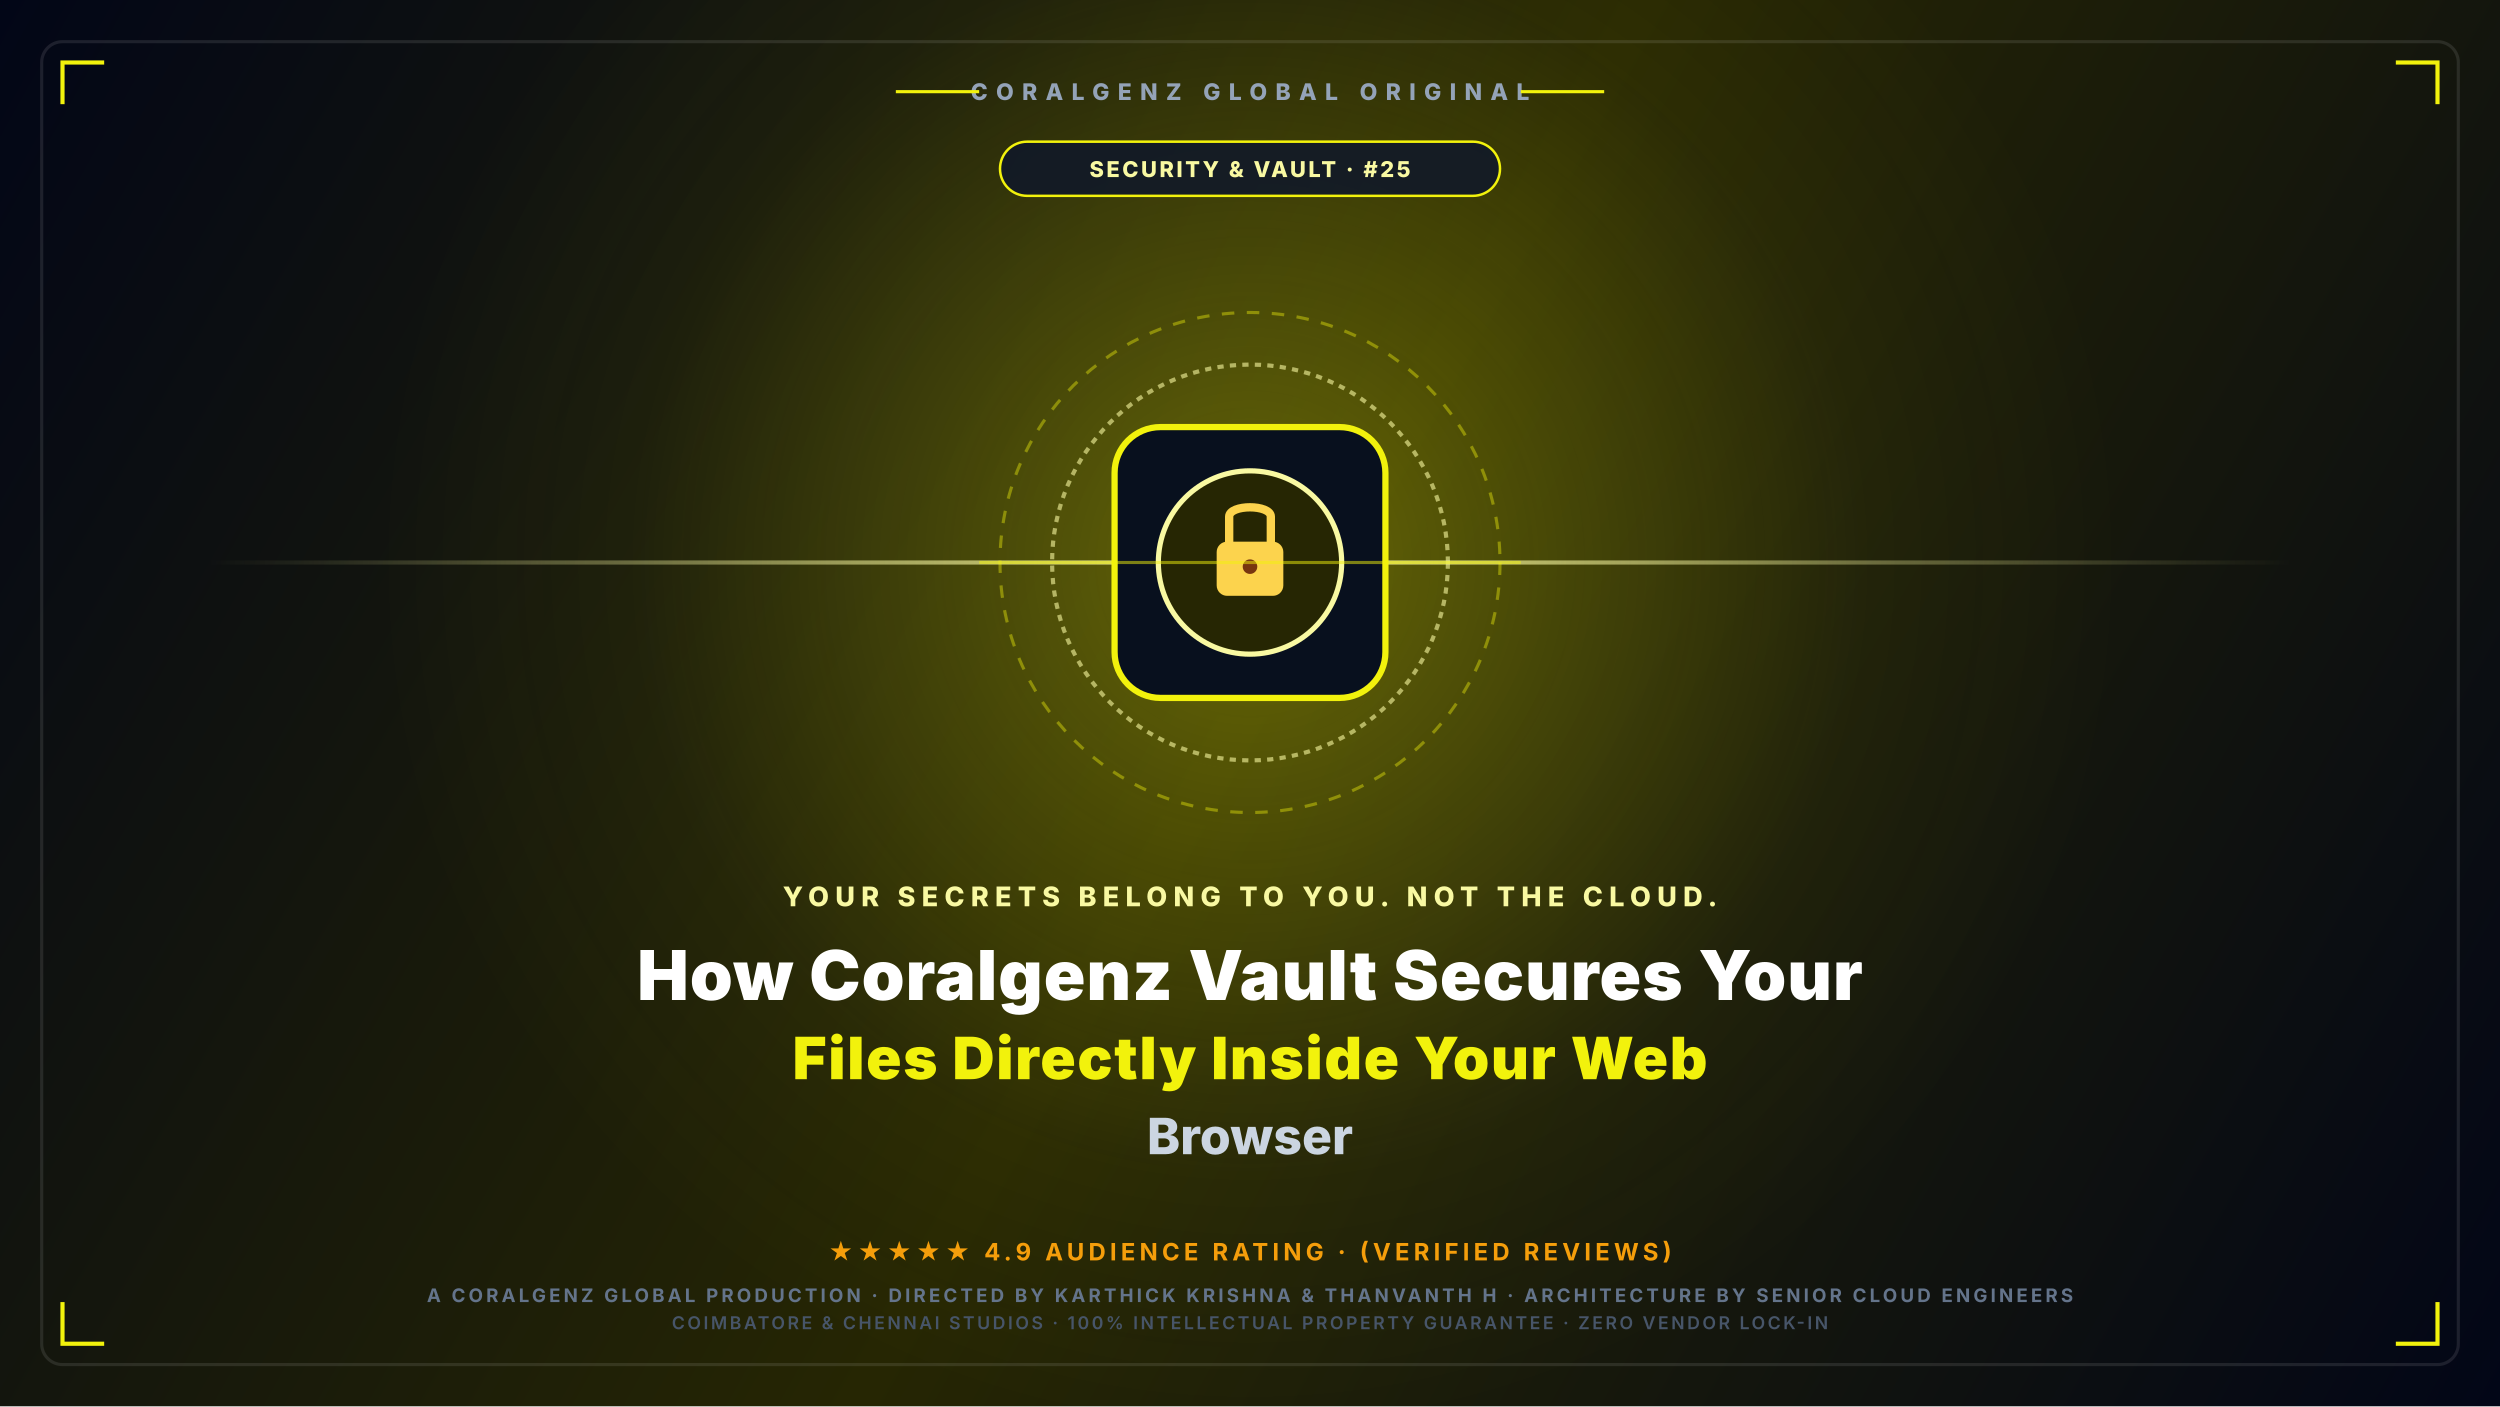
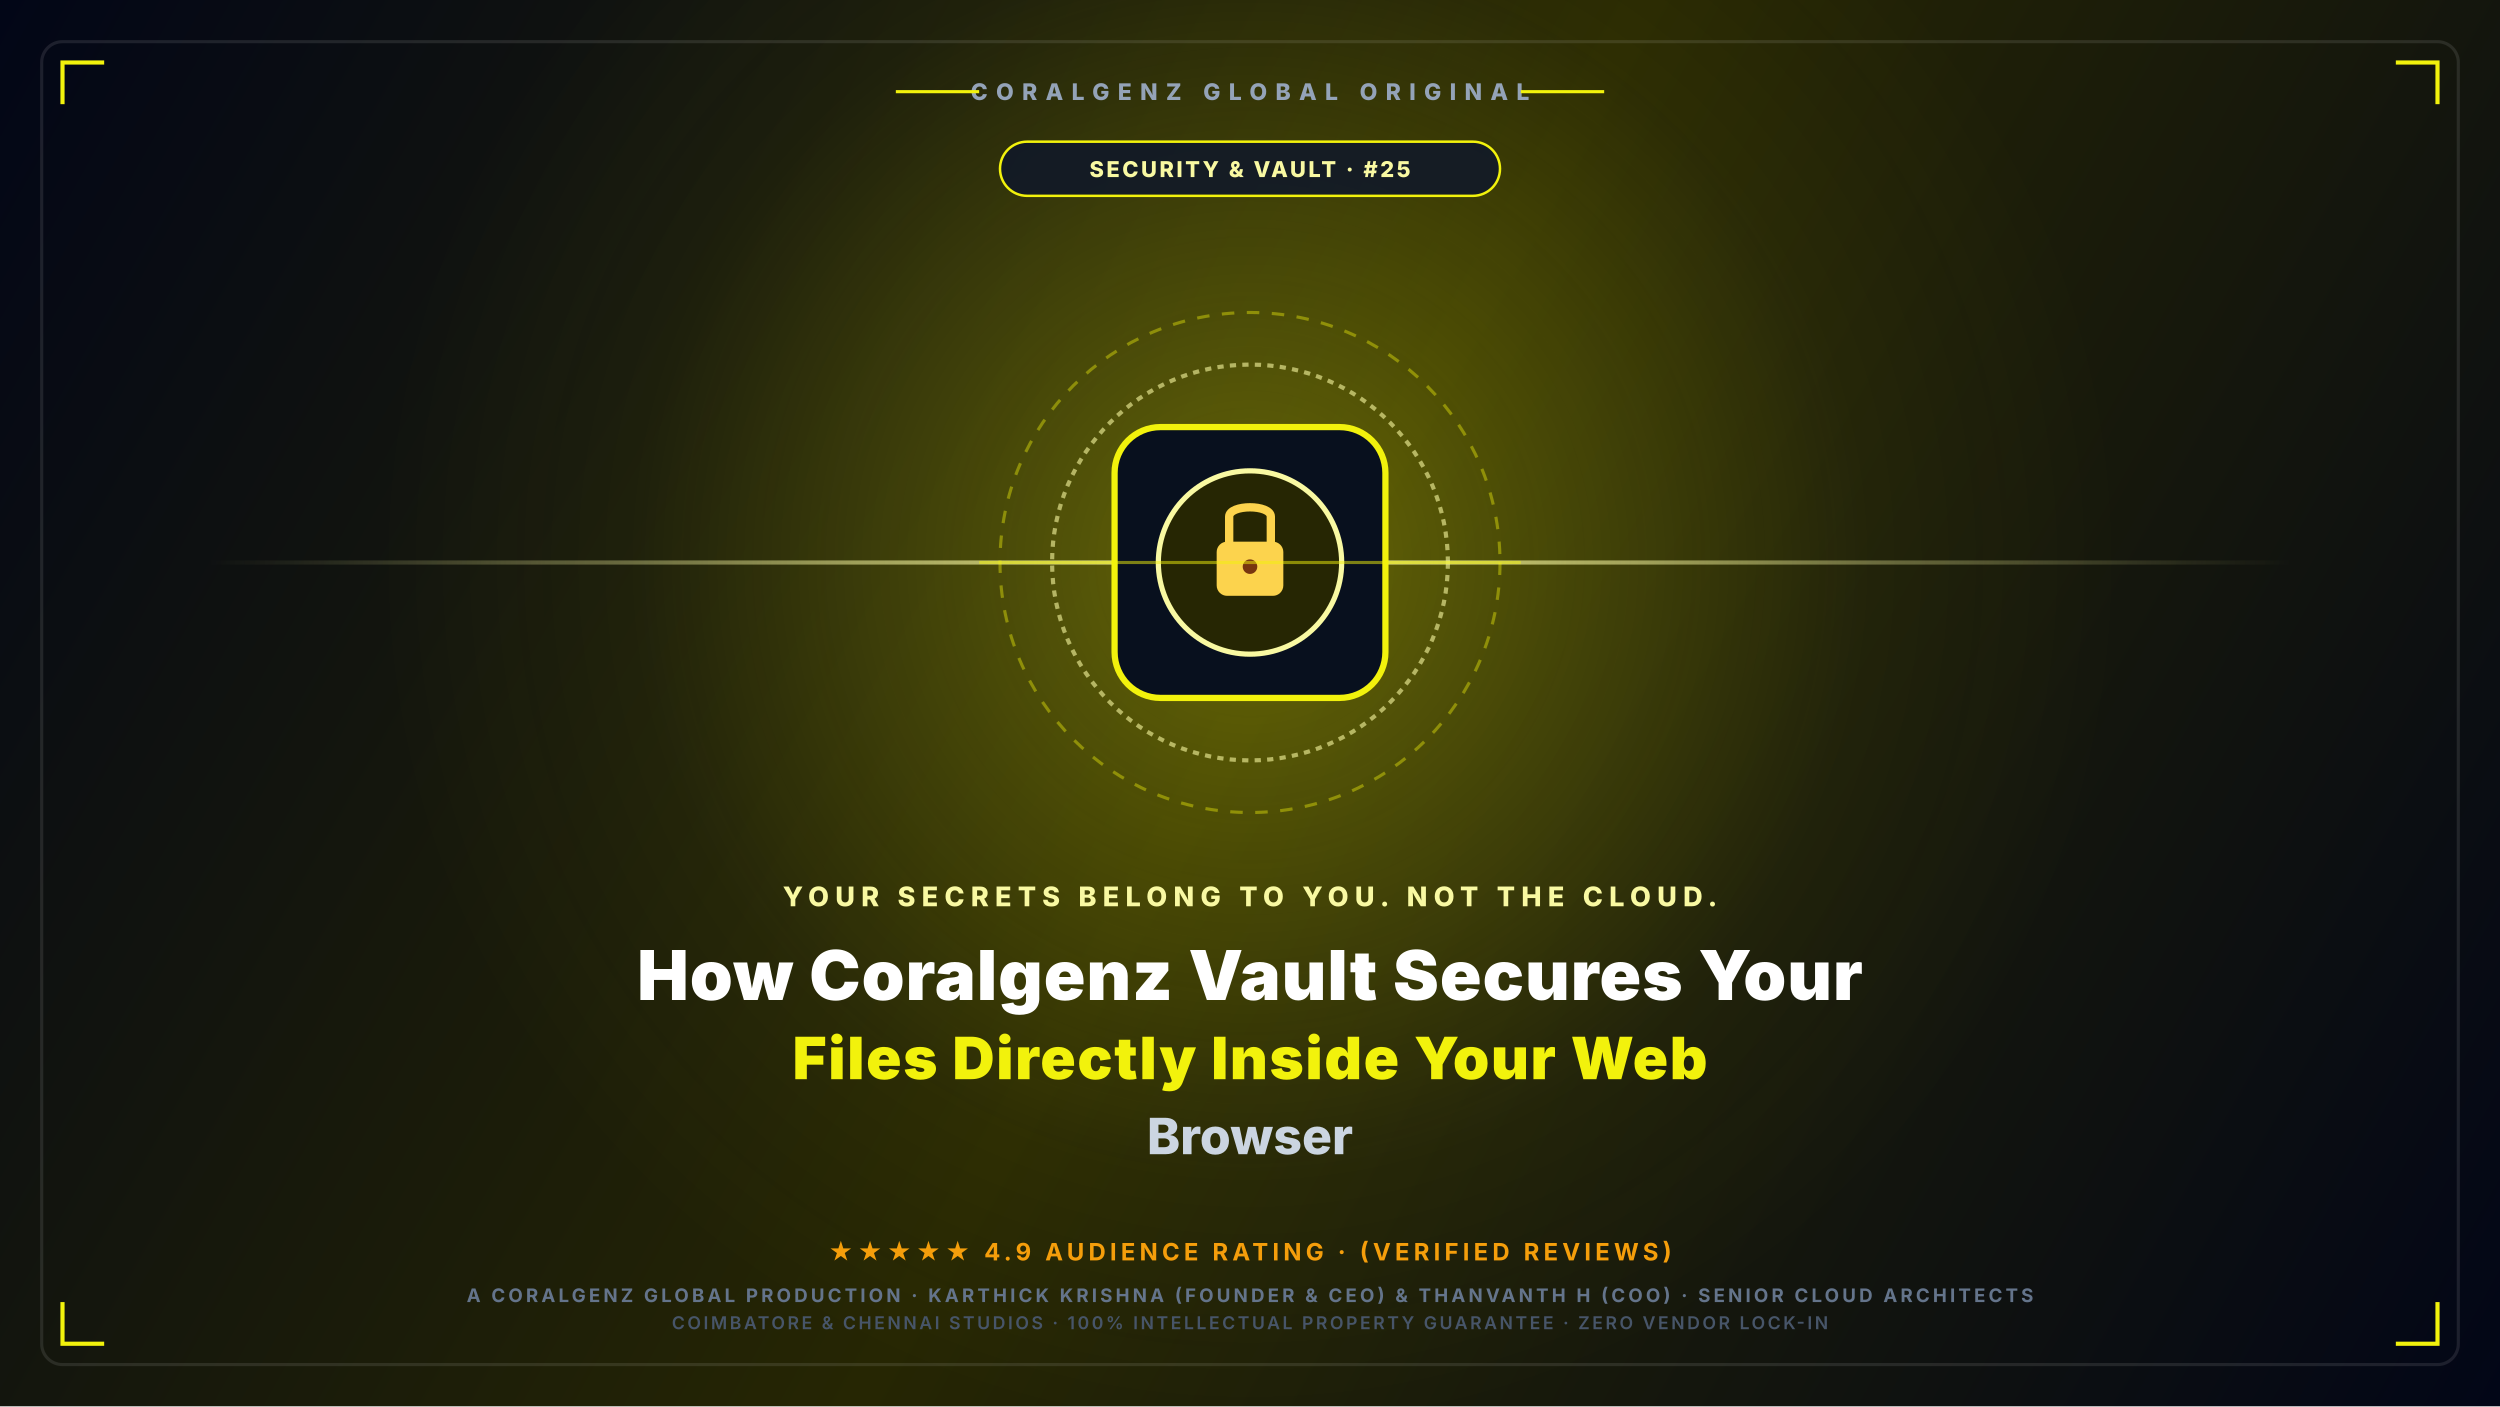
<svg xmlns="http://www.w3.org/2000/svg" width="1200" height="675" viewBox="0 0 1200 675" fill="none">
  <defs>
    <linearGradient id="bg-25" x1="0" y1="0" x2="1200" y2="675" gradientUnits="userSpaceOnUse">
      <stop stop-color="#020617" />
      <stop offset="0.5" stop-color="#262603" />
      <stop offset="1" stop-color="#020617" />
    </linearGradient>
    <radialGradient id="spot-25" cx="600" cy="270" r="420" gradientUnits="userSpaceOnUse">
      <stop stop-color="#f2f20c" stop-opacity="0.32" />
      <stop offset="0.7" stop-color="#f2f20c" stop-opacity="0.04" />
      <stop offset="1" stop-color="#f2f20c" stop-opacity="0" />
    </radialGradient>
    <linearGradient id="flare-25" x1="100" y1="270" x2="1100" y2="270" gradientUnits="userSpaceOnUse">
      <stop stop-color="#f9f9a2" stop-opacity="0" />
      <stop offset="0.5" stop-color="#f9f9a2" stop-opacity="0.85" />
      <stop offset="1" stop-color="#f9f9a2" stop-opacity="0" />
    </linearGradient>
  </defs>
  <rect width="1200" height="675" fill="url(#bg-25)" />
  <rect width="1200" height="675" fill="url(#spot-25)" />
  <line x1="80" y1="270" x2="1120" y2="270" stroke="url(#flare-25)" stroke-width="2" />
  <text x="600" y="48" font-family="'Inter', sans-serif" font-size="11" font-weight="800" fill="#94a3b8" letter-spacing="4" text-anchor="middle">CORALGENZ GLOBAL ORIGINAL</text>
  <line x1="430" y1="44" x2="470" y2="44" stroke="#f2f20c" stroke-width="1.5" />
  <line x1="730" y1="44" x2="770" y2="44" stroke="#f2f20c" stroke-width="1.5" />
  <g transform="translate(600, 68)">
    <rect x="-120" y="0" width="240" height="26" rx="13" fill="rgba(15, 23, 42, 0.85)" stroke="#f2f20c" stroke-width="1.2" />
    <text x="0" y="17" font-family="'Inter', sans-serif" font-size="10.5" font-weight="800" fill="#f9f9a2" letter-spacing="1.2" text-anchor="middle">SECURITY &amp; VAULT · #25</text>
  </g>
  <g transform="translate(600, 270)">
    <circle cx="0" cy="0" r="120" stroke="#f2f20c" stroke-width="1.5" stroke-dasharray="6 6" opacity="0.4" />
    <circle cx="0" cy="0" r="95" stroke="#f9f9a2" stroke-width="2" stroke-dasharray="3 3" opacity="0.6" />
    <rect x="-65" y="-65" width="130" height="130" rx="22" fill="#08101e" stroke="#f2f20c" stroke-width="3" />
    <circle cx="0" cy="0" r="44" fill="#262603" stroke="#f9f9a2" stroke-width="2.5" />
    <rect x="-16" y="-10" width="32" height="26" rx="5" fill="#fcd34d" />
    <path d="M -10 -10 V -22 C -10 -28 10 -28 10 -22 V -10" stroke="#fcd34d" stroke-width="4" fill="none" stroke-linecap="round" />
    <circle cx="0" cy="2" r="3.5" fill="#78350f" />
    <line x1="-130" y1="0" x2="130" y2="0" stroke="#f2f20c" stroke-width="1.5" opacity="0.5" />
  </g>
  <text x="600" y="435" font-family="'Inter', sans-serif" font-size="13" font-weight="800" fill="#f9f9a2" letter-spacing="3" text-anchor="middle">YOUR SECRETS BELONG TO YOU. NOT THE CLOUD.</text>
  <g transform="translate(600, 480)">
    <text x="0" y="0" font-family="'Satoshi', 'Inter', sans-serif" font-size="33" font-weight="900" fill="#ffffff" letter-spacing="0.5" text-anchor="middle">How Coralgenz Vault Secures Your</text>
    <text x="0" y="38" font-family="'Satoshi', 'Inter', sans-serif" font-size="28" font-weight="900" fill="#f2f20c" letter-spacing="0.8" text-anchor="middle">Files Directly Inside Your Web</text>
    <text x="0" y="74" font-family="Satoshi, Inter, sans-serif" font-size="24" font-weight="800" fill="#cbd5e1" text-anchor="middle">Browser</text>
  </g>
  <g transform="translate(600, 605)">
    <text x="0" y="0" font-family="'Inter', sans-serif" font-size="11.5" font-weight="700" fill="#f59e0b" letter-spacing="2" text-anchor="middle">★★★★★ 4.9 AUDIENCE RATING · (VERIFIED REVIEWS)</text>
-     <text x="0" y="20" font-family="'Inter', sans-serif" font-size="9" font-weight="700" fill="#64748b" letter-spacing="1.5" text-anchor="middle">A CORALGENZ GLOBAL PRODUCTION · DIRECTED BY KARTHICK KRISHNA &amp; THANVANTH H · ARCHITECTURE BY SENIOR CLOUD ENGINEERS</text>
+     <text x="0" y="20" font-family="'Inter', sans-serif" font-size="9" font-weight="700" fill="#64748b" letter-spacing="1.5" text-anchor="middle">A CORALGENZ GLOBAL PRODUCTION · KARTHICK KRISHNA (FOUNDER &amp; CEO) &amp; THANVANTH H (COO) · SENIOR CLOUD ARCHITECTS</text>
    <text x="0" y="33" font-family="'Inter', sans-serif" font-size="8.5" font-weight="600" fill="#475569" letter-spacing="1.2" text-anchor="middle">COIMBATORE &amp; CHENNAI STUDIOS · 100% INTELLECTUAL PROPERTY GUARANTEE · ZERO VENDOR LOCK-IN</text>
  </g>
  <rect x="20" y="20" width="1160" height="635" rx="10" stroke="rgba(255, 255, 255, 0.1)" stroke-width="1.5" fill="none" />
  <path d="M 30 50 V 30 H 50" stroke="#f2f20c" stroke-width="2" fill="none" />
  <path d="M 1170 50 V 30 H 1150" stroke="#f2f20c" stroke-width="2" fill="none" />
  <path d="M 30 625 V 645 H 50" stroke="#f2f20c" stroke-width="2" fill="none" />
  <path d="M 1170 625 V 645 H 1150" stroke="#f2f20c" stroke-width="2" fill="none" />
</svg>
